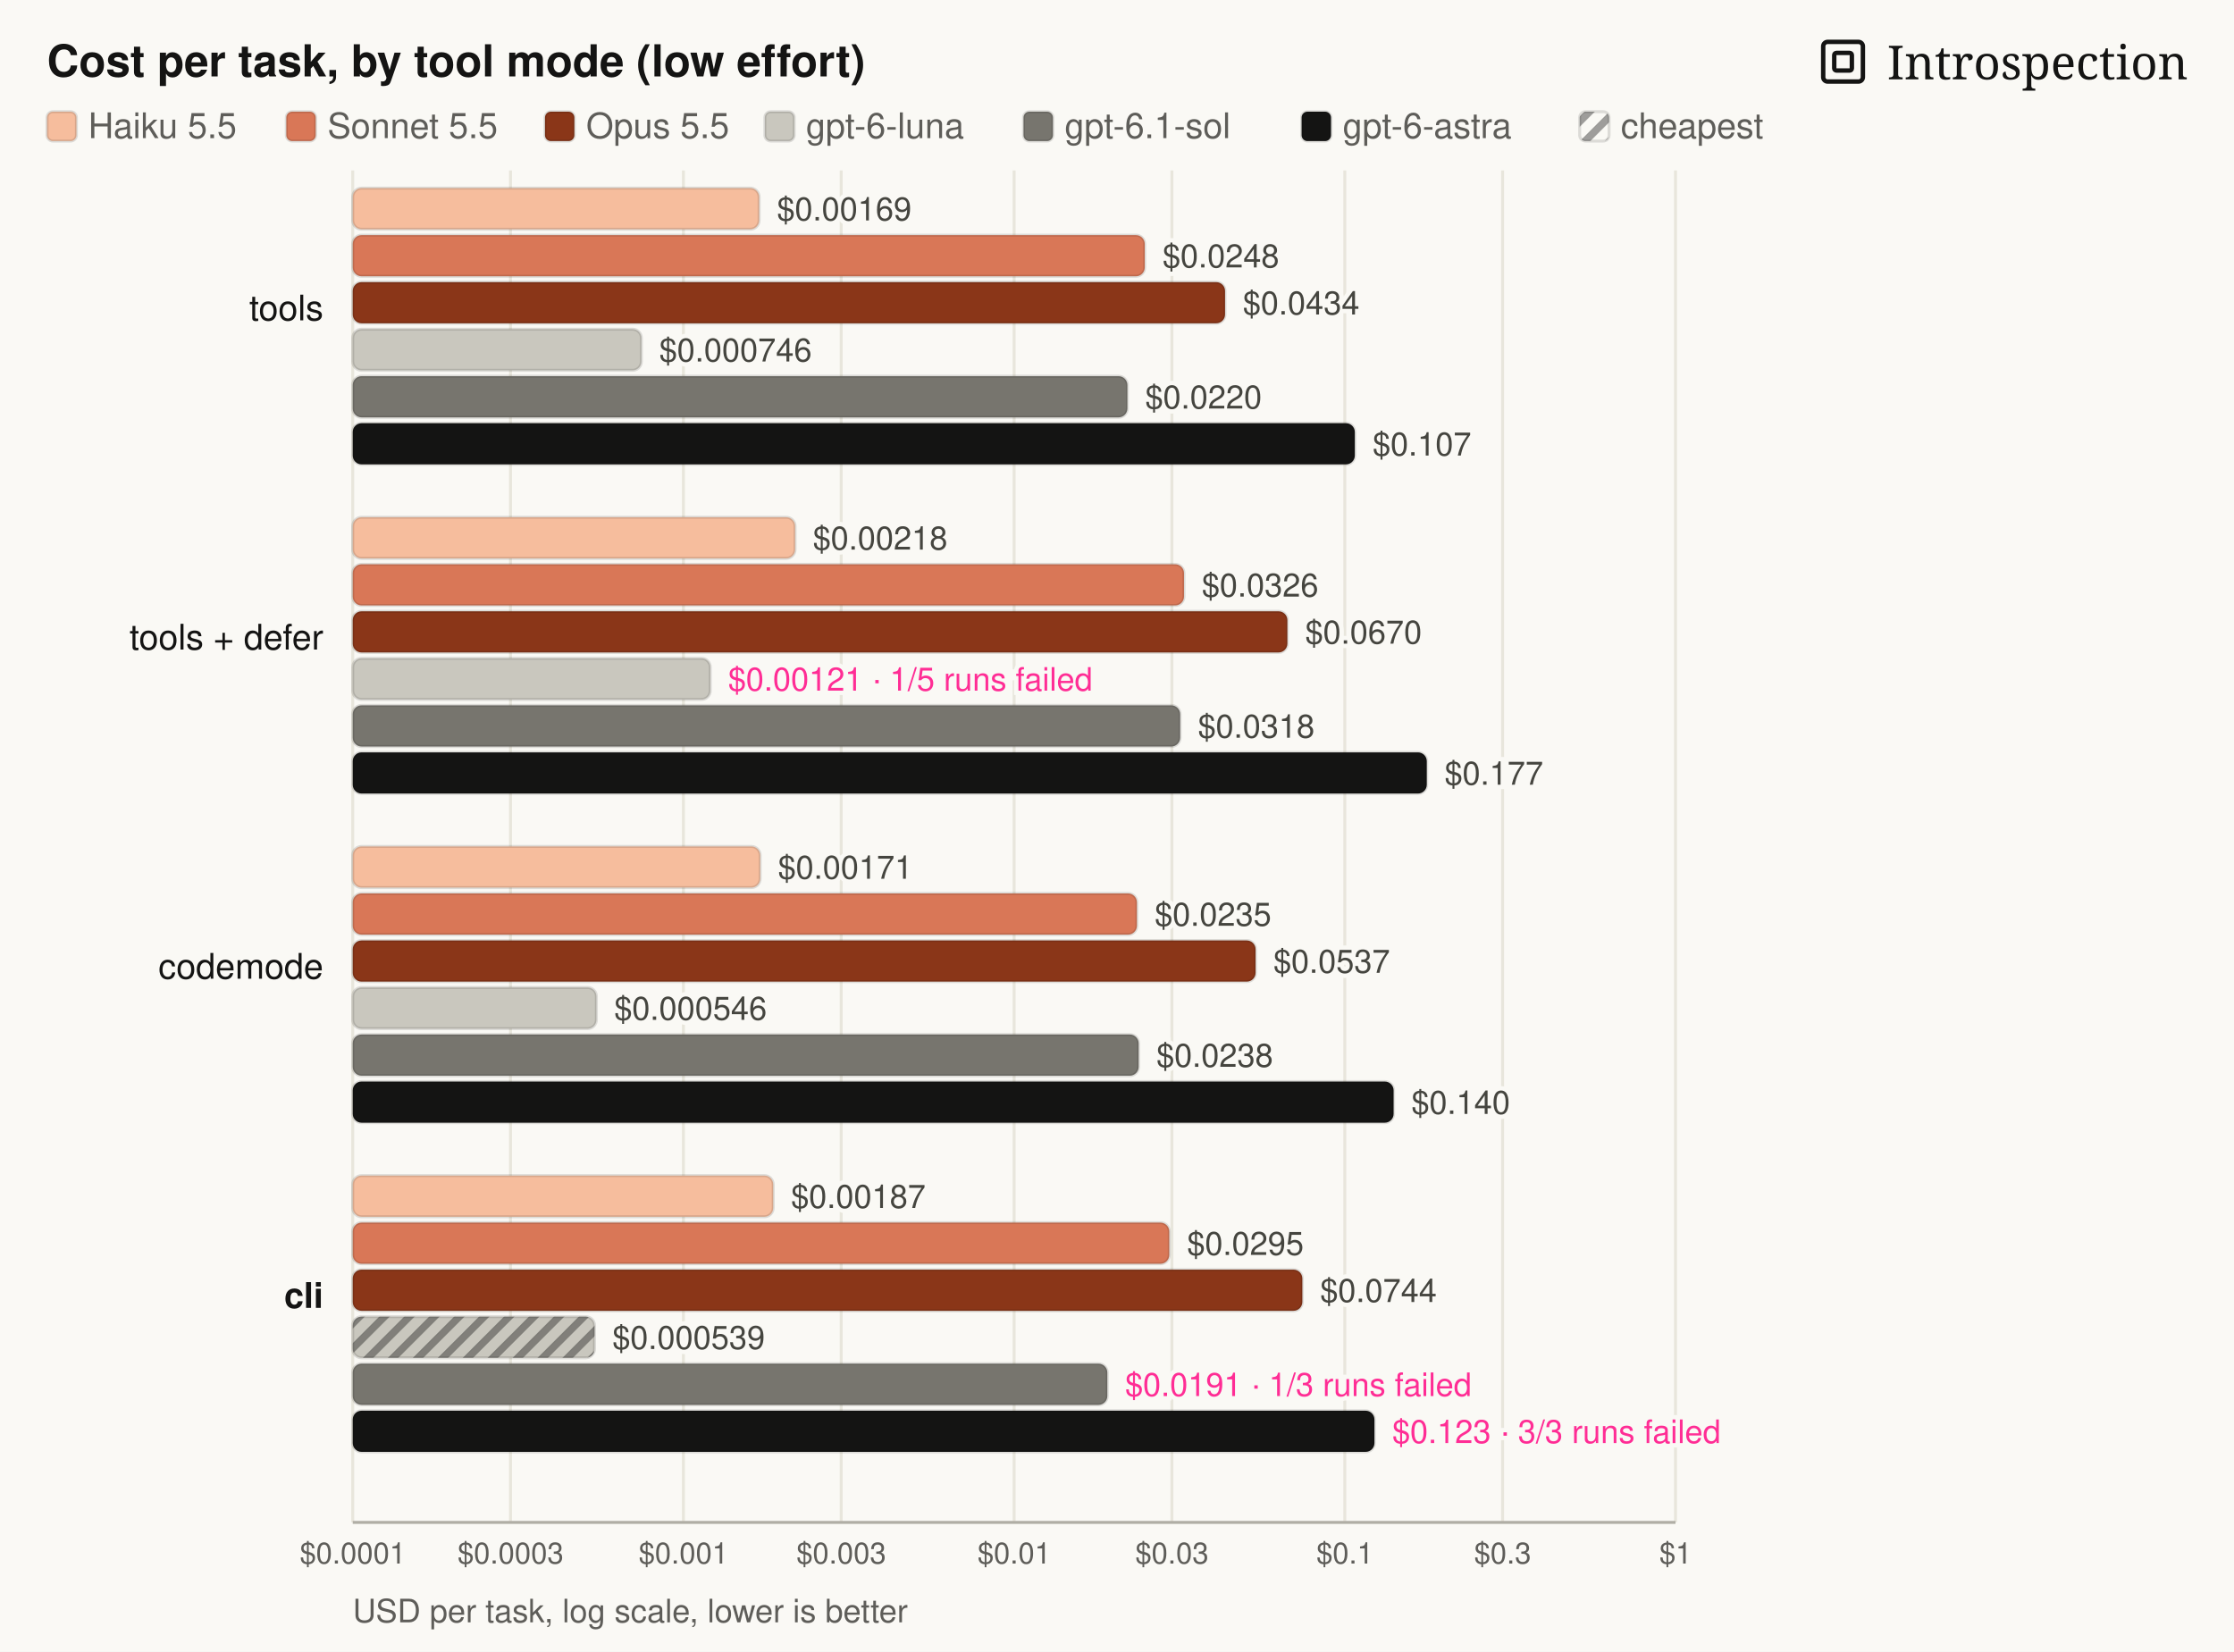
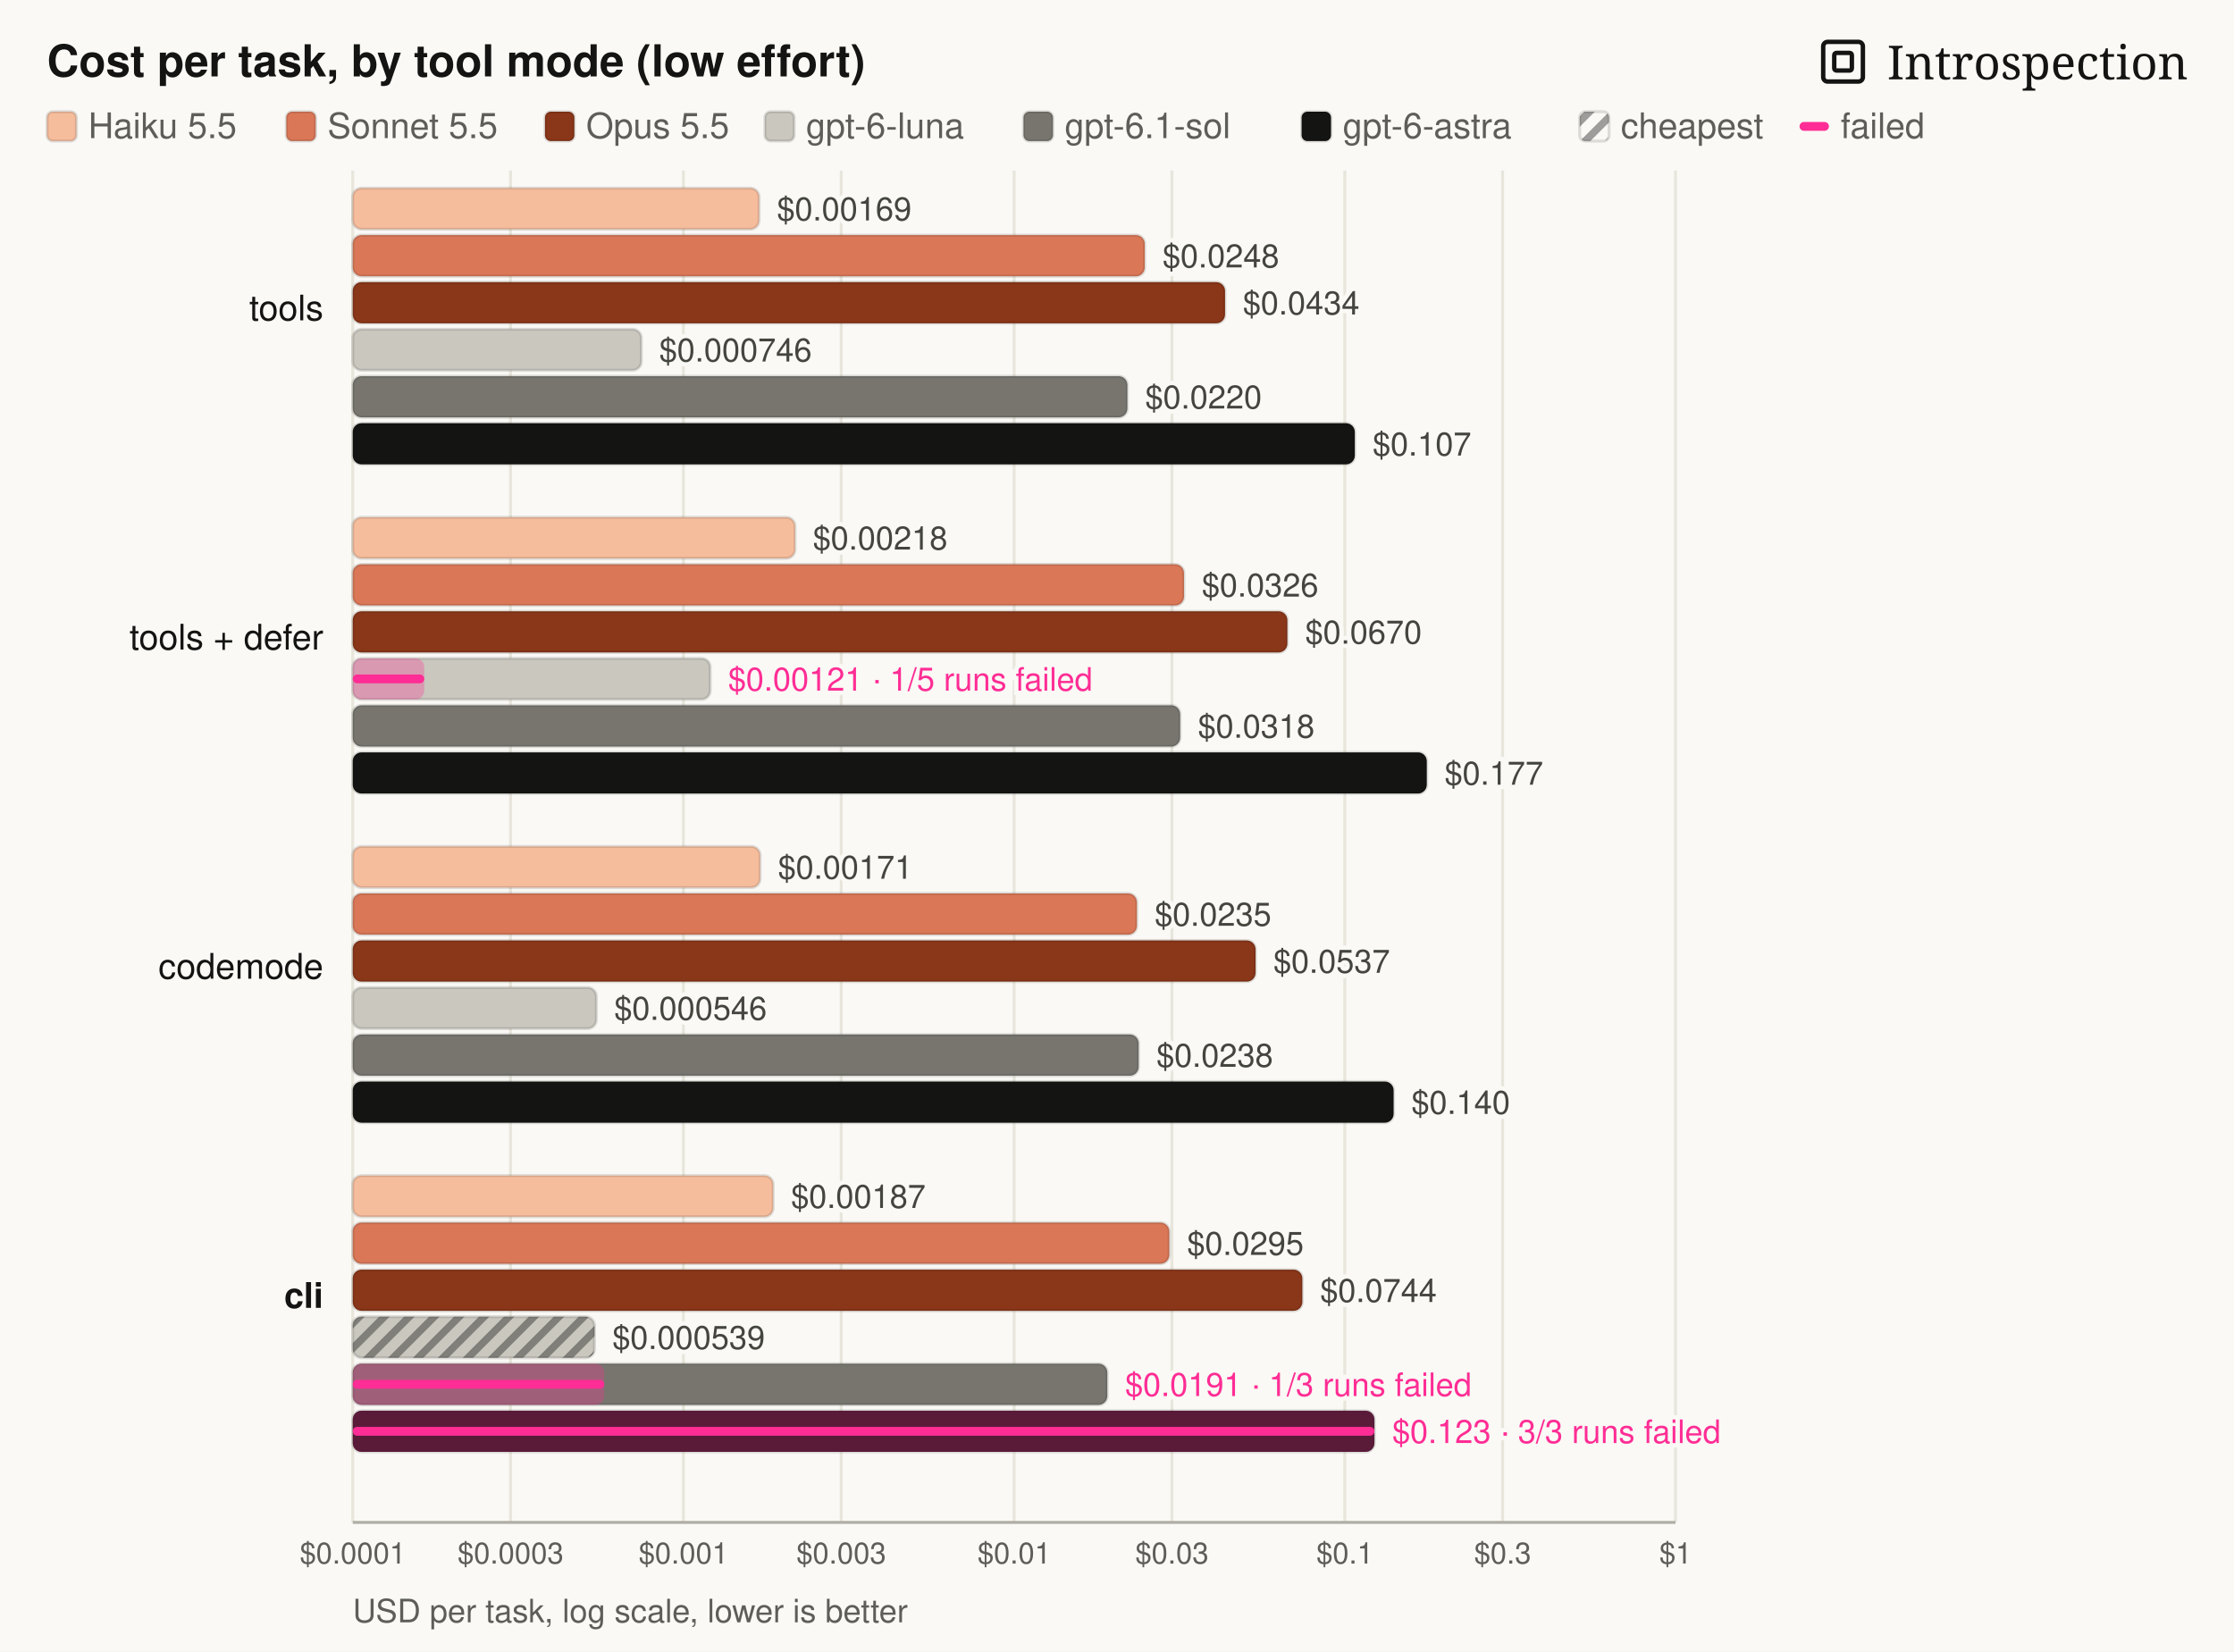
<svg xmlns="http://www.w3.org/2000/svg" width="760" height="562" viewBox="0 0 760 562" font-family="-apple-system, Segoe UI, Helvetica, Arial, sans-serif">
  <defs>
    <pattern id="win-light" patternUnits="userSpaceOnUse" width="6" height="6" patternTransform="rotate(45)">
      <rect width="2.5" height="6" fill="#141413" opacity="0.4" />
    </pattern>
    <pattern id="win-dark" patternUnits="userSpaceOnUse" width="6" height="6" patternTransform="rotate(45)">
      <rect width="2.5" height="6" fill="#ffffff" opacity="0.6" />
    </pattern>
  </defs>
  <rect width="760" height="562" fill="#faf9f5" />
  <text x="16" y="26" font-size="15" font-weight="600" fill="#141413">Cost per task, by tool mode (low effort)</text>
  <g transform="translate(618 12) scale(0.75)" fill="none" stroke="#141413" stroke-width="2" stroke-linecap="round" stroke-linejoin="round">
    <rect x="3" y="3" width="18" height="18" rx="2" />
    <rect x="8" y="8" width="8" height="8" rx="1" />
  </g>
  <text x="642" y="27" font-size="16" font-family="Georgia, serif" fill="#141413">Introspection</text>
  <rect x="16" y="38" width="10" height="10" rx="2" fill="#f6bd9d" stroke="#0000001f" />
  <text x="30" y="47" font-size="12" fill="#5e5d59">Haiku 5.5</text>
  <rect x="97.4" y="38" width="10" height="10" rx="2" fill="#d97757" stroke="#0000001f" />
  <text x="111.4" y="47" font-size="12" fill="#5e5d59">Sonnet 5.5</text>
  <rect x="185.4" y="38" width="10" height="10" rx="2" fill="#8a3618" stroke="#0000001f" />
  <text x="199.4" y="47" font-size="12" fill="#5e5d59">Opus 5.5</text>
  <rect x="260.2" y="38" width="10" height="10" rx="2" fill="#c9c7be" stroke="#0000001f" />
  <text x="274.2" y="47" font-size="12" fill="#5e5d59">gpt-6-luna</text>
  <rect x="348.2" y="38" width="10" height="10" rx="2" fill="#77756e" stroke="#0000001f" />
  <text x="362.2" y="47" font-size="12" fill="#5e5d59">gpt-6.1-sol</text>
  <rect x="442.8" y="38" width="10" height="10" rx="2" fill="#141413" stroke="#0000001f" />
  <text x="456.8" y="47" font-size="12" fill="#5e5d59">gpt-6-astra</text>
  <rect x="537.4" y="38" width="10" height="10" rx="2" fill="url(#win-light)" stroke="#0000001f" />
  <text x="551.4" y="47" font-size="12" fill="#5e5d59">cheapest</text>
+   <rect x="612.2" y="41.5" width="10" height="3" rx="1.5" fill="#ff2d95" />
+   <text x="626.2" y="47" font-size="12" fill="#5e5d59">failed</text>
  <line x1="120" y1="58" x2="120" y2="518" stroke="#e8e6dc" />
  <text x="120" y="532" font-size="10" text-anchor="middle" fill="#5e5d59">$0.0001</text>
  <line x1="173.676" y1="58" x2="173.676" y2="518" stroke="#e8e6dc" />
  <text x="173.676" y="532" font-size="10" text-anchor="middle" fill="#5e5d59">$0.0003</text>
  <line x1="232.5" y1="58" x2="232.5" y2="518" stroke="#e8e6dc" />
  <text x="232.5" y="532" font-size="10" text-anchor="middle" fill="#5e5d59">$0.001</text>
  <line x1="286.176" y1="58" x2="286.176" y2="518" stroke="#e8e6dc" />
  <text x="286.176" y="532" font-size="10" text-anchor="middle" fill="#5e5d59">$0.003</text>
  <line x1="345" y1="58" x2="345" y2="518" stroke="#e8e6dc" />
  <text x="345" y="532" font-size="10" text-anchor="middle" fill="#5e5d59">$0.01</text>
  <line x1="398.676" y1="58" x2="398.676" y2="518" stroke="#e8e6dc" />
  <text x="398.676" y="532" font-size="10" text-anchor="middle" fill="#5e5d59">$0.03</text>
  <line x1="457.5" y1="58" x2="457.5" y2="518" stroke="#e8e6dc" />
  <text x="457.5" y="532" font-size="10" text-anchor="middle" fill="#5e5d59">$0.1</text>
  <line x1="511.176" y1="58" x2="511.176" y2="518" stroke="#e8e6dc" />
  <text x="511.176" y="532" font-size="10" text-anchor="middle" fill="#5e5d59">$0.3</text>
  <line x1="570" y1="58" x2="570" y2="518" stroke="#e8e6dc" />
  <text x="570" y="532" font-size="10" text-anchor="middle" fill="#5e5d59">$1</text>
  <line x1="120" y1="518" x2="570" y2="518" stroke="#b0aea5" />
  <text x="110" y="109" font-size="12" text-anchor="end" fill="#141413" font-weight="400">tools</text>
  <rect x="120" y="64" width="138.252" height="14" rx="3" fill="#f6bd9d" stroke="#0000001f" data-href="https://artificialanalysis.ai/models/claude-haiku-5-5" />
  <text x="264.252" y="75" font-size="11" stroke="#faf9f5" stroke-width="3" paint-order="stroke" fill="#45453f">$0.00169</text>
  <rect x="120" y="80" width="269.433" height="14" rx="3" fill="#d97757" stroke="#0000001f" data-href="https://artificialanalysis.ai/models/claude-sonnet-5-5" />
  <text x="395.433" y="91" font-size="11" stroke="#faf9f5" stroke-width="3" paint-order="stroke" fill="#45453f">$0.0248</text>
  <rect x="120" y="96" width="296.756" height="14" rx="3" fill="#8a3618" stroke="#0000001f" data-href="https://artificialanalysis.ai/models/claude-opus-5-5" />
  <text x="422.756" y="107" font-size="11" stroke="#faf9f5" stroke-width="3" paint-order="stroke" fill="#45453f">$0.0434</text>
  <rect x="120" y="112" width="98.203" height="14" rx="3" fill="#c9c7be" stroke="#0000001f" data-href="https://artificialanalysis.ai/models/gpt-6-luna" />
  <text x="224.203" y="123" font-size="11" stroke="#faf9f5" stroke-width="3" paint-order="stroke" fill="#45453f">$0.000746</text>
  <rect x="120" y="128" width="263.531" height="14" rx="3" fill="#77756e" stroke="#0000001f" data-href="https://artificialanalysis.ai/models/gpt-6-1-sol" />
  <text x="389.531" y="139" font-size="11" stroke="#faf9f5" stroke-width="3" paint-order="stroke" fill="#45453f">$0.0220</text>
  <rect x="120" y="144" width="340.901" height="14" rx="3" fill="#141413" stroke="#0000001f" data-href="https://artificialanalysis.ai/models/gpt-6-astra" />
  <text x="466.901" y="155" font-size="11" stroke="#faf9f5" stroke-width="3" paint-order="stroke" fill="#45453f">$0.107</text>
  <text x="110" y="221" font-size="12" text-anchor="end" fill="#141413" font-weight="400">tools + defer</text>
  <rect x="120" y="176" width="150.479" height="14" rx="3" fill="#f6bd9d" stroke="#0000001f" data-href="https://artificialanalysis.ai/models/claude-haiku-5-5" />
  <text x="276.479" y="187" font-size="11" stroke="#faf9f5" stroke-width="3" paint-order="stroke" fill="#45453f">$0.00218</text>
  <rect x="120" y="192" width="282.791" height="14" rx="3" fill="#d97757" stroke="#0000001f" data-href="https://artificialanalysis.ai/models/claude-sonnet-5-5" />
  <text x="408.791" y="203" font-size="11" stroke="#faf9f5" stroke-width="3" paint-order="stroke" fill="#45453f">$0.0326</text>
  <rect x="120" y="208" width="317.96" height="14" rx="3" fill="#8a3618" stroke="#0000001f" data-href="https://artificialanalysis.ai/models/claude-opus-5-5" />
  <text x="443.96" y="219" font-size="11" stroke="#faf9f5" stroke-width="3" paint-order="stroke" fill="#45453f">$0.0670</text>
  <rect x="120" y="224" width="121.642" height="14" rx="3" fill="#c9c7be" stroke="#0000001f" data-href="https://artificialanalysis.ai/models/gpt-6-luna" />
+   <rect x="120" y="224" width="24.328" height="14" rx="3" fill="#ff2d95" opacity="0.3" pointer-events="none" />
+   <rect x="120" y="229.5" width="24.328" height="3" rx="1.5" fill="#ff2d95" pointer-events="none" />
  <text x="247.642" y="235" font-size="11" stroke="#faf9f5" stroke-width="3" paint-order="stroke" fill="#ff2d95">$0.00121 · 1/5 runs failed</text>
  <rect x="120" y="240" width="281.476" height="14" rx="3" fill="#77756e" stroke="#0000001f" data-href="https://artificialanalysis.ai/models/gpt-6-1-sol" />
  <text x="407.476" y="251" font-size="11" stroke="#faf9f5" stroke-width="3" paint-order="stroke" fill="#45453f">$0.0318</text>
  <rect x="120" y="256" width="365.383" height="14" rx="3" fill="#141413" stroke="#0000001f" data-href="https://artificialanalysis.ai/models/gpt-6-astra" />
  <text x="491.383" y="267" font-size="11" stroke="#faf9f5" stroke-width="3" paint-order="stroke" fill="#45453f">$0.177</text>
  <text x="110" y="333" font-size="12" text-anchor="end" fill="#141413" font-weight="400">codemode</text>
  <rect x="120" y="288" width="138.607" height="14" rx="3" fill="#f6bd9d" stroke="#0000001f" data-href="https://artificialanalysis.ai/models/claude-haiku-5-5" />
  <text x="264.607" y="299" font-size="11" stroke="#faf9f5" stroke-width="3" paint-order="stroke" fill="#45453f">$0.00171</text>
  <rect x="120" y="304" width="266.763" height="14" rx="3" fill="#d97757" stroke="#0000001f" data-href="https://artificialanalysis.ai/models/claude-sonnet-5-5" />
  <text x="392.763" y="315" font-size="11" stroke="#faf9f5" stroke-width="3" paint-order="stroke" fill="#45453f">$0.0235</text>
  <rect x="120" y="320" width="307.144" height="14" rx="3" fill="#8a3618" stroke="#0000001f" data-href="https://artificialanalysis.ai/models/claude-opus-5-5" />
  <text x="433.144" y="331" font-size="11" stroke="#faf9f5" stroke-width="3" paint-order="stroke" fill="#45453f">$0.0537</text>
  <rect x="120" y="336" width="82.898" height="14" rx="3" fill="#c9c7be" stroke="#0000001f" data-href="https://artificialanalysis.ai/models/gpt-6-luna" />
  <text x="208.898" y="347" font-size="11" stroke="#faf9f5" stroke-width="3" paint-order="stroke" fill="#45453f">$0.000546</text>
  <rect x="120" y="352" width="267.355" height="14" rx="3" fill="#77756e" stroke="#0000001f" data-href="https://artificialanalysis.ai/models/gpt-6-1-sol" />
  <text x="393.355" y="363" font-size="11" stroke="#faf9f5" stroke-width="3" paint-order="stroke" fill="#45453f">$0.0238</text>
  <rect x="120" y="368" width="354.099" height="14" rx="3" fill="#141413" stroke="#0000001f" data-href="https://artificialanalysis.ai/models/gpt-6-astra" />
  <text x="480.099" y="379" font-size="11" stroke="#faf9f5" stroke-width="3" paint-order="stroke" fill="#45453f">$0.140</text>
  <text x="110" y="445" font-size="12" text-anchor="end" fill="#141413" font-weight="600">cli</text>
  <rect x="120" y="400" width="143.048" height="14" rx="3" fill="#f6bd9d" stroke="#0000001f" data-href="https://artificialanalysis.ai/models/claude-haiku-5-5" />
  <text x="269.048" y="411" font-size="11" stroke="#faf9f5" stroke-width="3" paint-order="stroke" fill="#45453f">$0.00187</text>
  <rect x="120" y="416" width="277.78" height="14" rx="3" fill="#d97757" stroke="#0000001f" data-href="https://artificialanalysis.ai/models/claude-sonnet-5-5" />
  <text x="403.78" y="427" font-size="11" stroke="#faf9f5" stroke-width="3" paint-order="stroke" fill="#45453f">$0.0295</text>
  <rect x="120" y="432" width="323.051" height="14" rx="3" fill="#8a3618" stroke="#0000001f" data-href="https://artificialanalysis.ai/models/claude-opus-5-5" />
  <text x="449.051" y="443" font-size="11" stroke="#faf9f5" stroke-width="3" paint-order="stroke" fill="#45453f">$0.0744</text>
  <rect x="120" y="448" width="82.271" height="14" rx="3" fill="#c9c7be" stroke="#0000001f" data-href="https://artificialanalysis.ai/models/gpt-6-luna" />
  <rect x="120" y="448" width="82.271" height="14" rx="3" fill="url(#win-light)" pointer-events="none" />
  <text x="208.271" y="459" font-size="11" stroke="#faf9f5" stroke-width="3" paint-order="stroke" fill="#45453f">$0.000539</text>
  <rect x="120" y="464" width="256.701" height="14" rx="3" fill="#77756e" stroke="#0000001f" data-href="https://artificialanalysis.ai/models/gpt-6-1-sol" />
+   <rect x="120" y="464" width="85.567" height="14" rx="3" fill="#ff2d95" opacity="0.3" pointer-events="none" />
+   <rect x="120" y="469.5" width="85.567" height="3" rx="1.5" fill="#ff2d95" pointer-events="none" />
  <text x="382.701" y="475" font-size="11" stroke="#faf9f5" stroke-width="3" paint-order="stroke" fill="#ff2d95">$0.0191 · 1/3 runs failed</text>
  <rect x="120" y="480" width="347.578" height="14" rx="3" fill="#141413" stroke="#0000001f" data-href="https://artificialanalysis.ai/models/gpt-6-astra" />
+   <rect x="120" y="480" width="347.578" height="14" rx="3" fill="#ff2d95" opacity="0.3" pointer-events="none" />
+   <rect x="120" y="485.5" width="347.578" height="3" rx="1.5" fill="#ff2d95" pointer-events="none" />
  <text x="473.578" y="491" font-size="11" stroke="#faf9f5" stroke-width="3" paint-order="stroke" fill="#ff2d95">$0.123 · 3/3 runs failed</text>
  <text x="120" y="552" font-size="11" fill="#5e5d59">USD per task, log scale, lower is better</text>
</svg>
